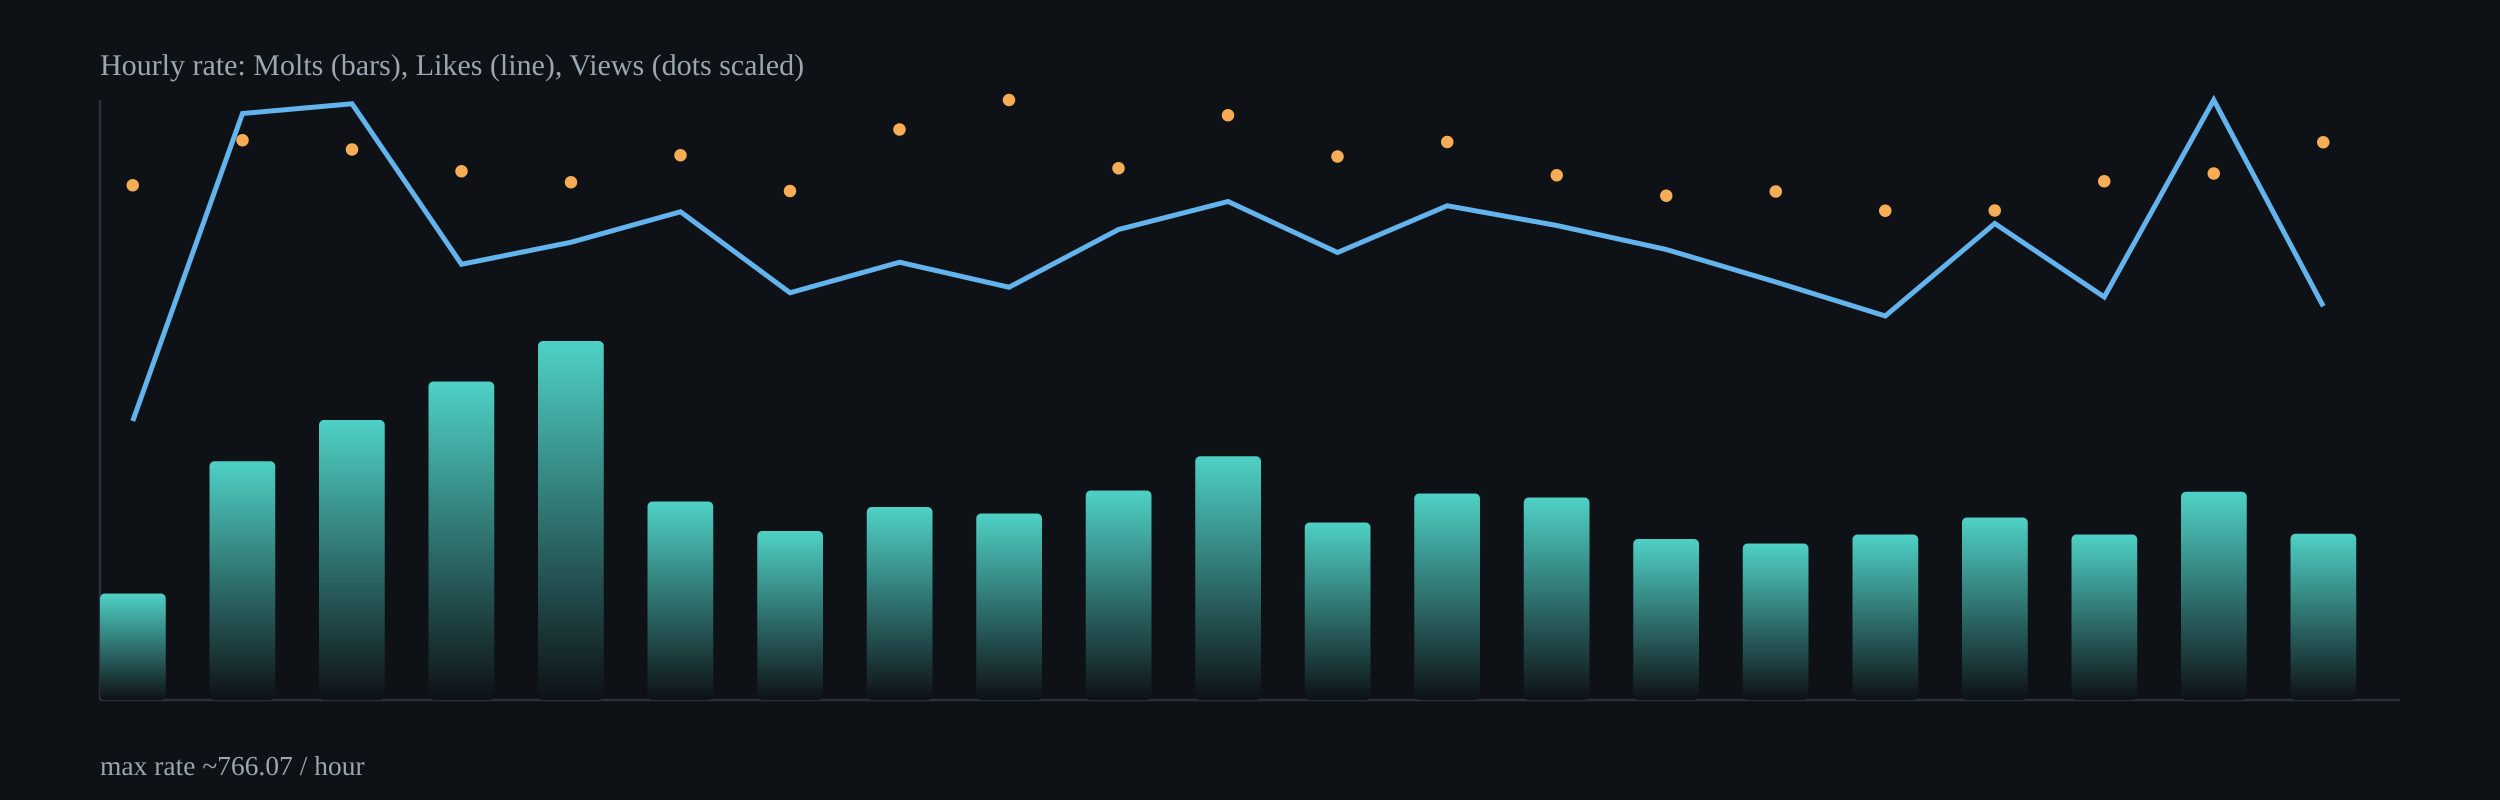
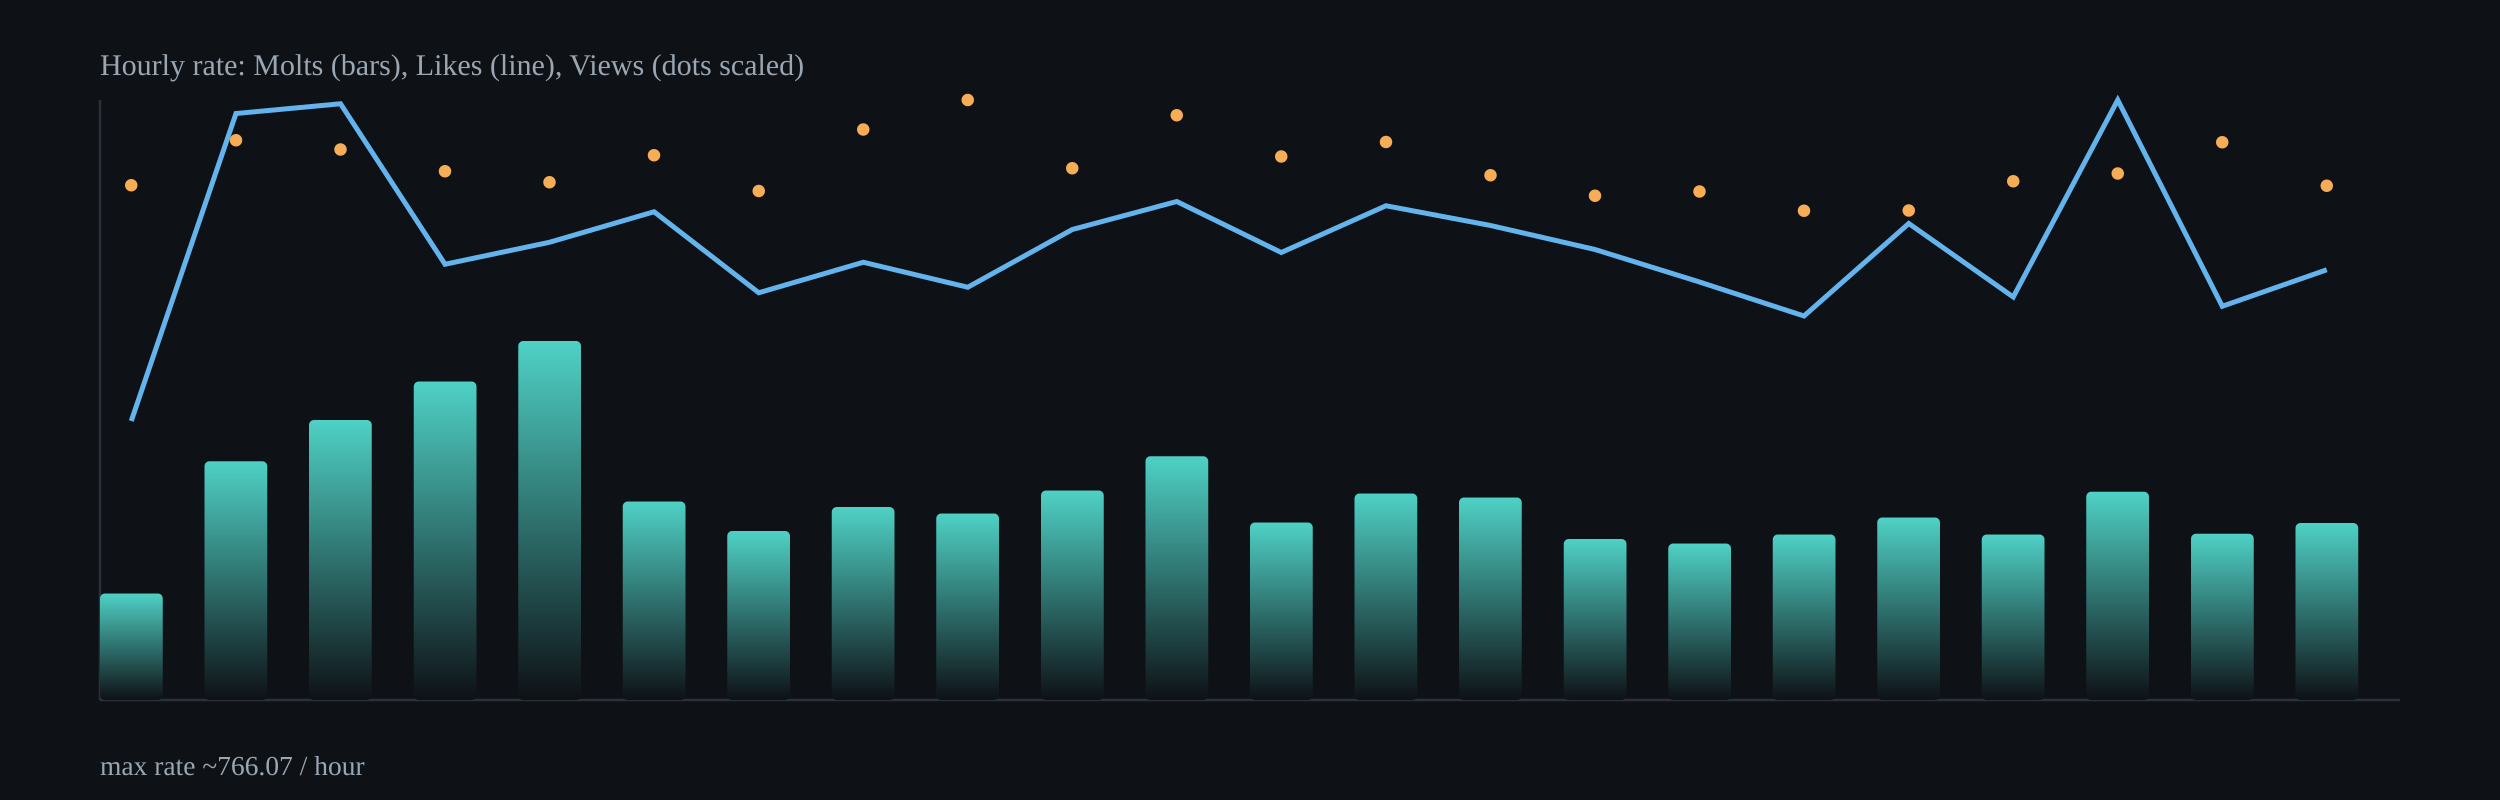
<svg xmlns="http://www.w3.org/2000/svg" width="1000" height="320" viewBox="0 0 1000 320">
  <defs>
    <linearGradient id="barGrad" x1="0" x2="0" y1="0" y2="1">
      <stop offset="0%" stop-color="#4fd1c5" />
      <stop offset="100%" stop-color="#0e1116" />
    </linearGradient>
  </defs>
  <rect x="0" y="0" width="1000" height="320" fill="#0e1116" />
  <g stroke="#2b313b" stroke-width="1">
    <line x1="40" y1="280" x2="960" y2="280" />
    <line x1="40" y1="40" x2="40" y2="280" />
  </g>
-   <rect x="40.0" y="237.4" width="26.3" height="42.6" rx="2" fill="url(#barGrad)" />
-   <rect x="83.8" y="184.5" width="26.3" height="95.5" rx="2" fill="url(#barGrad)" />
-   <rect x="127.6" y="168.0" width="26.3" height="112.0" rx="2" fill="url(#barGrad)" />
-   <rect x="171.4" y="152.6" width="26.3" height="127.4" rx="2" fill="url(#barGrad)" />
-   <rect x="215.2" y="136.4" width="26.3" height="143.6" rx="2" fill="url(#barGrad)" />
-   <rect x="259.0" y="200.6" width="26.3" height="79.4" rx="2" fill="url(#barGrad)" />
-   <rect x="302.9" y="212.4" width="26.3" height="67.6" rx="2" fill="url(#barGrad)" />
-   <rect x="346.7" y="202.8" width="26.3" height="77.2" rx="2" fill="url(#barGrad)" />
-   <rect x="390.5" y="205.4" width="26.3" height="74.6" rx="2" fill="url(#barGrad)" />
-   <rect x="434.3" y="196.2" width="26.3" height="83.8" rx="2" fill="url(#barGrad)" />
-   <rect x="478.1" y="182.5" width="26.3" height="97.5" rx="2" fill="url(#barGrad)" />
-   <rect x="521.9" y="209.0" width="26.3" height="71.0" rx="2" fill="url(#barGrad)" />
-   <rect x="565.7" y="197.4" width="26.3" height="82.6" rx="2" fill="url(#barGrad)" />
-   <rect x="609.5" y="199.0" width="26.3" height="81.0" rx="2" fill="url(#barGrad)" />
-   <rect x="653.3" y="215.6" width="26.3" height="64.4" rx="2" fill="url(#barGrad)" />
-   <rect x="697.1" y="217.4" width="26.3" height="62.6" rx="2" fill="url(#barGrad)" />
-   <rect x="741.0" y="213.8" width="26.3" height="66.2" rx="2" fill="url(#barGrad)" />
-   <rect x="784.8" y="207.0" width="26.3" height="73.0" rx="2" fill="url(#barGrad)" />
-   <rect x="828.6" y="213.8" width="26.3" height="66.2" rx="2" fill="url(#barGrad)" />
-   <rect x="872.4" y="196.7" width="26.3" height="83.3" rx="2" fill="url(#barGrad)" />
-   <rect x="916.2" y="213.5" width="26.3" height="66.5" rx="2" fill="url(#barGrad)" />
-   <polyline fill="none" stroke="#63b3ed" stroke-width="2" points="53.1,168.4 97.0,45.4 140.8,41.5 184.6,105.7 228.4,96.9 272.2,84.7 316.0,117.1 359.8,104.9 403.6,114.9 447.4,91.8 491.2,80.6 535.0,101.0 578.9,82.3 622.7,90.2 666.5,99.8 710.3,112.8 754.1,126.4 797.9,89.4 841.7,118.8 885.5,40.0 929.3,122.5" />
-   <circle cx="53.1" cy="74.1" r="2.5" fill="#f6ad55" />
-   <circle cx="97.0" cy="56.1" r="2.5" fill="#f6ad55" />
-   <circle cx="140.8" cy="59.8" r="2.5" fill="#f6ad55" />
-   <circle cx="184.6" cy="68.5" r="2.5" fill="#f6ad55" />
-   <circle cx="228.4" cy="72.9" r="2.5" fill="#f6ad55" />
-   <circle cx="272.2" cy="62.1" r="2.5" fill="#f6ad55" />
-   <circle cx="316.0" cy="76.4" r="2.5" fill="#f6ad55" />
-   <circle cx="359.8" cy="51.8" r="2.5" fill="#f6ad55" />
-   <circle cx="403.6" cy="40.0" r="2.5" fill="#f6ad55" />
-   <circle cx="447.4" cy="67.3" r="2.5" fill="#f6ad55" />
-   <circle cx="491.2" cy="46.1" r="2.5" fill="#f6ad55" />
-   <circle cx="535.0" cy="62.6" r="2.5" fill="#f6ad55" />
-   <circle cx="578.9" cy="56.8" r="2.5" fill="#f6ad55" />
-   <circle cx="622.7" cy="70.1" r="2.5" fill="#f6ad55" />
-   <circle cx="666.5" cy="78.3" r="2.5" fill="#f6ad55" />
-   <circle cx="710.3" cy="76.6" r="2.5" fill="#f6ad55" />
-   <circle cx="754.1" cy="84.3" r="2.5" fill="#f6ad55" />
-   <circle cx="797.9" cy="84.2" r="2.5" fill="#f6ad55" />
-   <circle cx="841.7" cy="72.5" r="2.5" fill="#f6ad55" />
-   <circle cx="885.5" cy="69.4" r="2.5" fill="#f6ad55" />
-   <circle cx="929.3" cy="56.9" r="2.5" fill="#f6ad55" />
+   <rect x="40.0" y="237.4" width="25.1" height="42.6" rx="2" fill="url(#barGrad)" />
+   <rect x="81.8" y="184.5" width="25.1" height="95.5" rx="2" fill="url(#barGrad)" />
+   <rect x="123.6" y="168.0" width="25.1" height="112.0" rx="2" fill="url(#barGrad)" />
+   <rect x="165.5" y="152.6" width="25.1" height="127.4" rx="2" fill="url(#barGrad)" />
+   <rect x="207.3" y="136.4" width="25.1" height="143.6" rx="2" fill="url(#barGrad)" />
+   <rect x="249.1" y="200.6" width="25.1" height="79.4" rx="2" fill="url(#barGrad)" />
+   <rect x="290.9" y="212.4" width="25.1" height="67.6" rx="2" fill="url(#barGrad)" />
+   <rect x="332.7" y="202.8" width="25.1" height="77.2" rx="2" fill="url(#barGrad)" />
+   <rect x="374.5" y="205.4" width="25.1" height="74.6" rx="2" fill="url(#barGrad)" />
+   <rect x="416.4" y="196.2" width="25.1" height="83.8" rx="2" fill="url(#barGrad)" />
+   <rect x="458.2" y="182.5" width="25.1" height="97.5" rx="2" fill="url(#barGrad)" />
+   <rect x="500.0" y="209.0" width="25.1" height="71.0" rx="2" fill="url(#barGrad)" />
+   <rect x="541.8" y="197.4" width="25.1" height="82.6" rx="2" fill="url(#barGrad)" />
+   <rect x="583.6" y="199.0" width="25.1" height="81.0" rx="2" fill="url(#barGrad)" />
+   <rect x="625.5" y="215.6" width="25.1" height="64.4" rx="2" fill="url(#barGrad)" />
+   <rect x="667.3" y="217.4" width="25.1" height="62.6" rx="2" fill="url(#barGrad)" />
+   <rect x="709.1" y="213.8" width="25.1" height="66.2" rx="2" fill="url(#barGrad)" />
+   <rect x="750.9" y="207.0" width="25.1" height="73.0" rx="2" fill="url(#barGrad)" />
+   <rect x="792.7" y="213.8" width="25.1" height="66.2" rx="2" fill="url(#barGrad)" />
+   <rect x="834.5" y="196.7" width="25.1" height="83.3" rx="2" fill="url(#barGrad)" />
+   <rect x="876.4" y="213.5" width="25.1" height="66.5" rx="2" fill="url(#barGrad)" />
+   <rect x="918.2" y="209.2" width="25.1" height="70.8" rx="2" fill="url(#barGrad)" />
+   <polyline fill="none" stroke="#63b3ed" stroke-width="2" points="52.5,168.4 94.4,45.4 136.2,41.5 178.0,105.7 219.8,96.9 261.6,84.7 303.5,117.1 345.3,104.9 387.1,114.9 428.9,91.8 470.7,80.6 512.5,101.0 554.4,82.3 596.2,90.2 638.0,99.8 679.8,112.8 721.6,126.4 763.5,89.4 805.3,118.8 847.1,40.0 888.9,122.5 930.7,107.9" />
+   <circle cx="52.5" cy="74.1" r="2.5" fill="#f6ad55" />
+   <circle cx="94.4" cy="56.1" r="2.5" fill="#f6ad55" />
+   <circle cx="136.2" cy="59.8" r="2.5" fill="#f6ad55" />
+   <circle cx="178.0" cy="68.5" r="2.5" fill="#f6ad55" />
+   <circle cx="219.8" cy="72.9" r="2.5" fill="#f6ad55" />
+   <circle cx="261.6" cy="62.1" r="2.5" fill="#f6ad55" />
+   <circle cx="303.5" cy="76.4" r="2.5" fill="#f6ad55" />
+   <circle cx="345.3" cy="51.8" r="2.5" fill="#f6ad55" />
+   <circle cx="387.1" cy="40.0" r="2.5" fill="#f6ad55" />
+   <circle cx="428.9" cy="67.3" r="2.5" fill="#f6ad55" />
+   <circle cx="470.7" cy="46.1" r="2.5" fill="#f6ad55" />
+   <circle cx="512.5" cy="62.6" r="2.5" fill="#f6ad55" />
+   <circle cx="554.4" cy="56.8" r="2.5" fill="#f6ad55" />
+   <circle cx="596.2" cy="70.1" r="2.5" fill="#f6ad55" />
+   <circle cx="638.0" cy="78.3" r="2.5" fill="#f6ad55" />
+   <circle cx="679.8" cy="76.6" r="2.5" fill="#f6ad55" />
+   <circle cx="721.6" cy="84.3" r="2.5" fill="#f6ad55" />
+   <circle cx="763.5" cy="84.2" r="2.5" fill="#f6ad55" />
+   <circle cx="805.3" cy="72.5" r="2.5" fill="#f6ad55" />
+   <circle cx="847.1" cy="69.4" r="2.5" fill="#f6ad55" />
+   <circle cx="888.9" cy="56.9" r="2.5" fill="#f6ad55" />
+   <circle cx="930.7" cy="74.3" r="2.5" fill="#f6ad55" />
  <text x="40" y="30" fill="#9aa6b2" font-size="12">Hourly rate: Molts (bars), Likes (line), Views (dots scaled)</text>
  <text x="40" y="310" fill="#9aa6b2" font-size="11">max rate ~766.07 / hour</text>
</svg>
